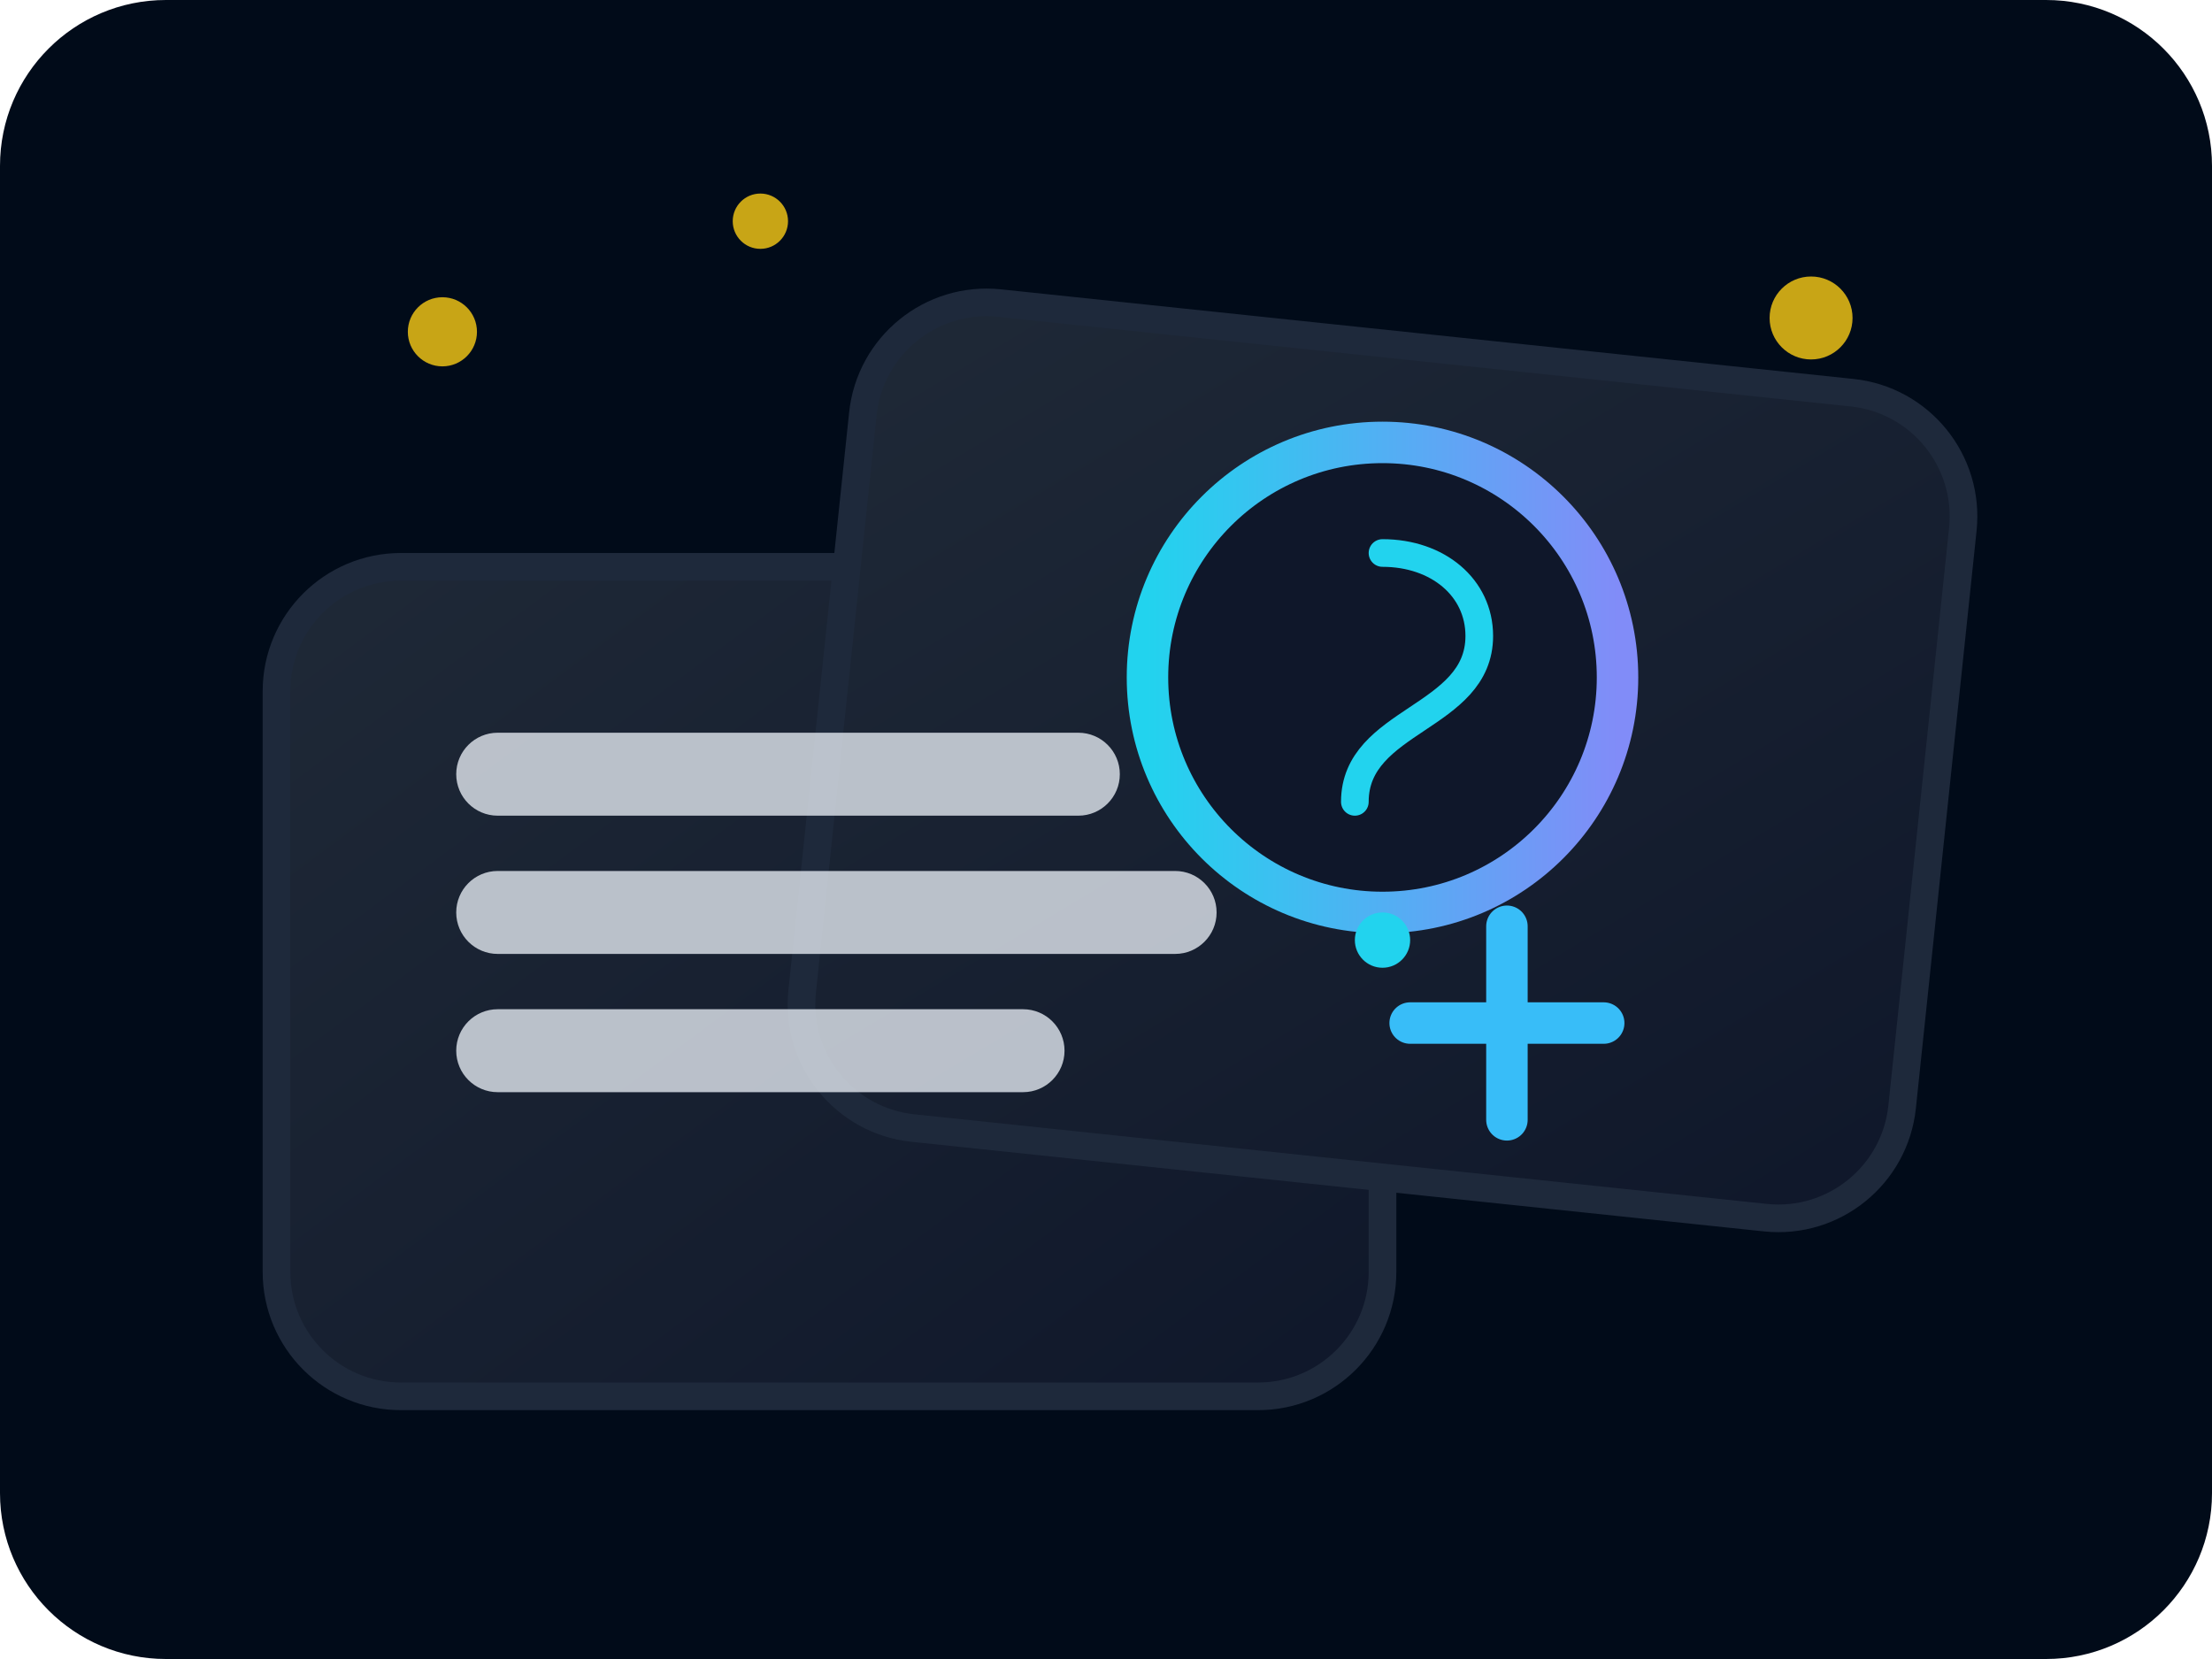
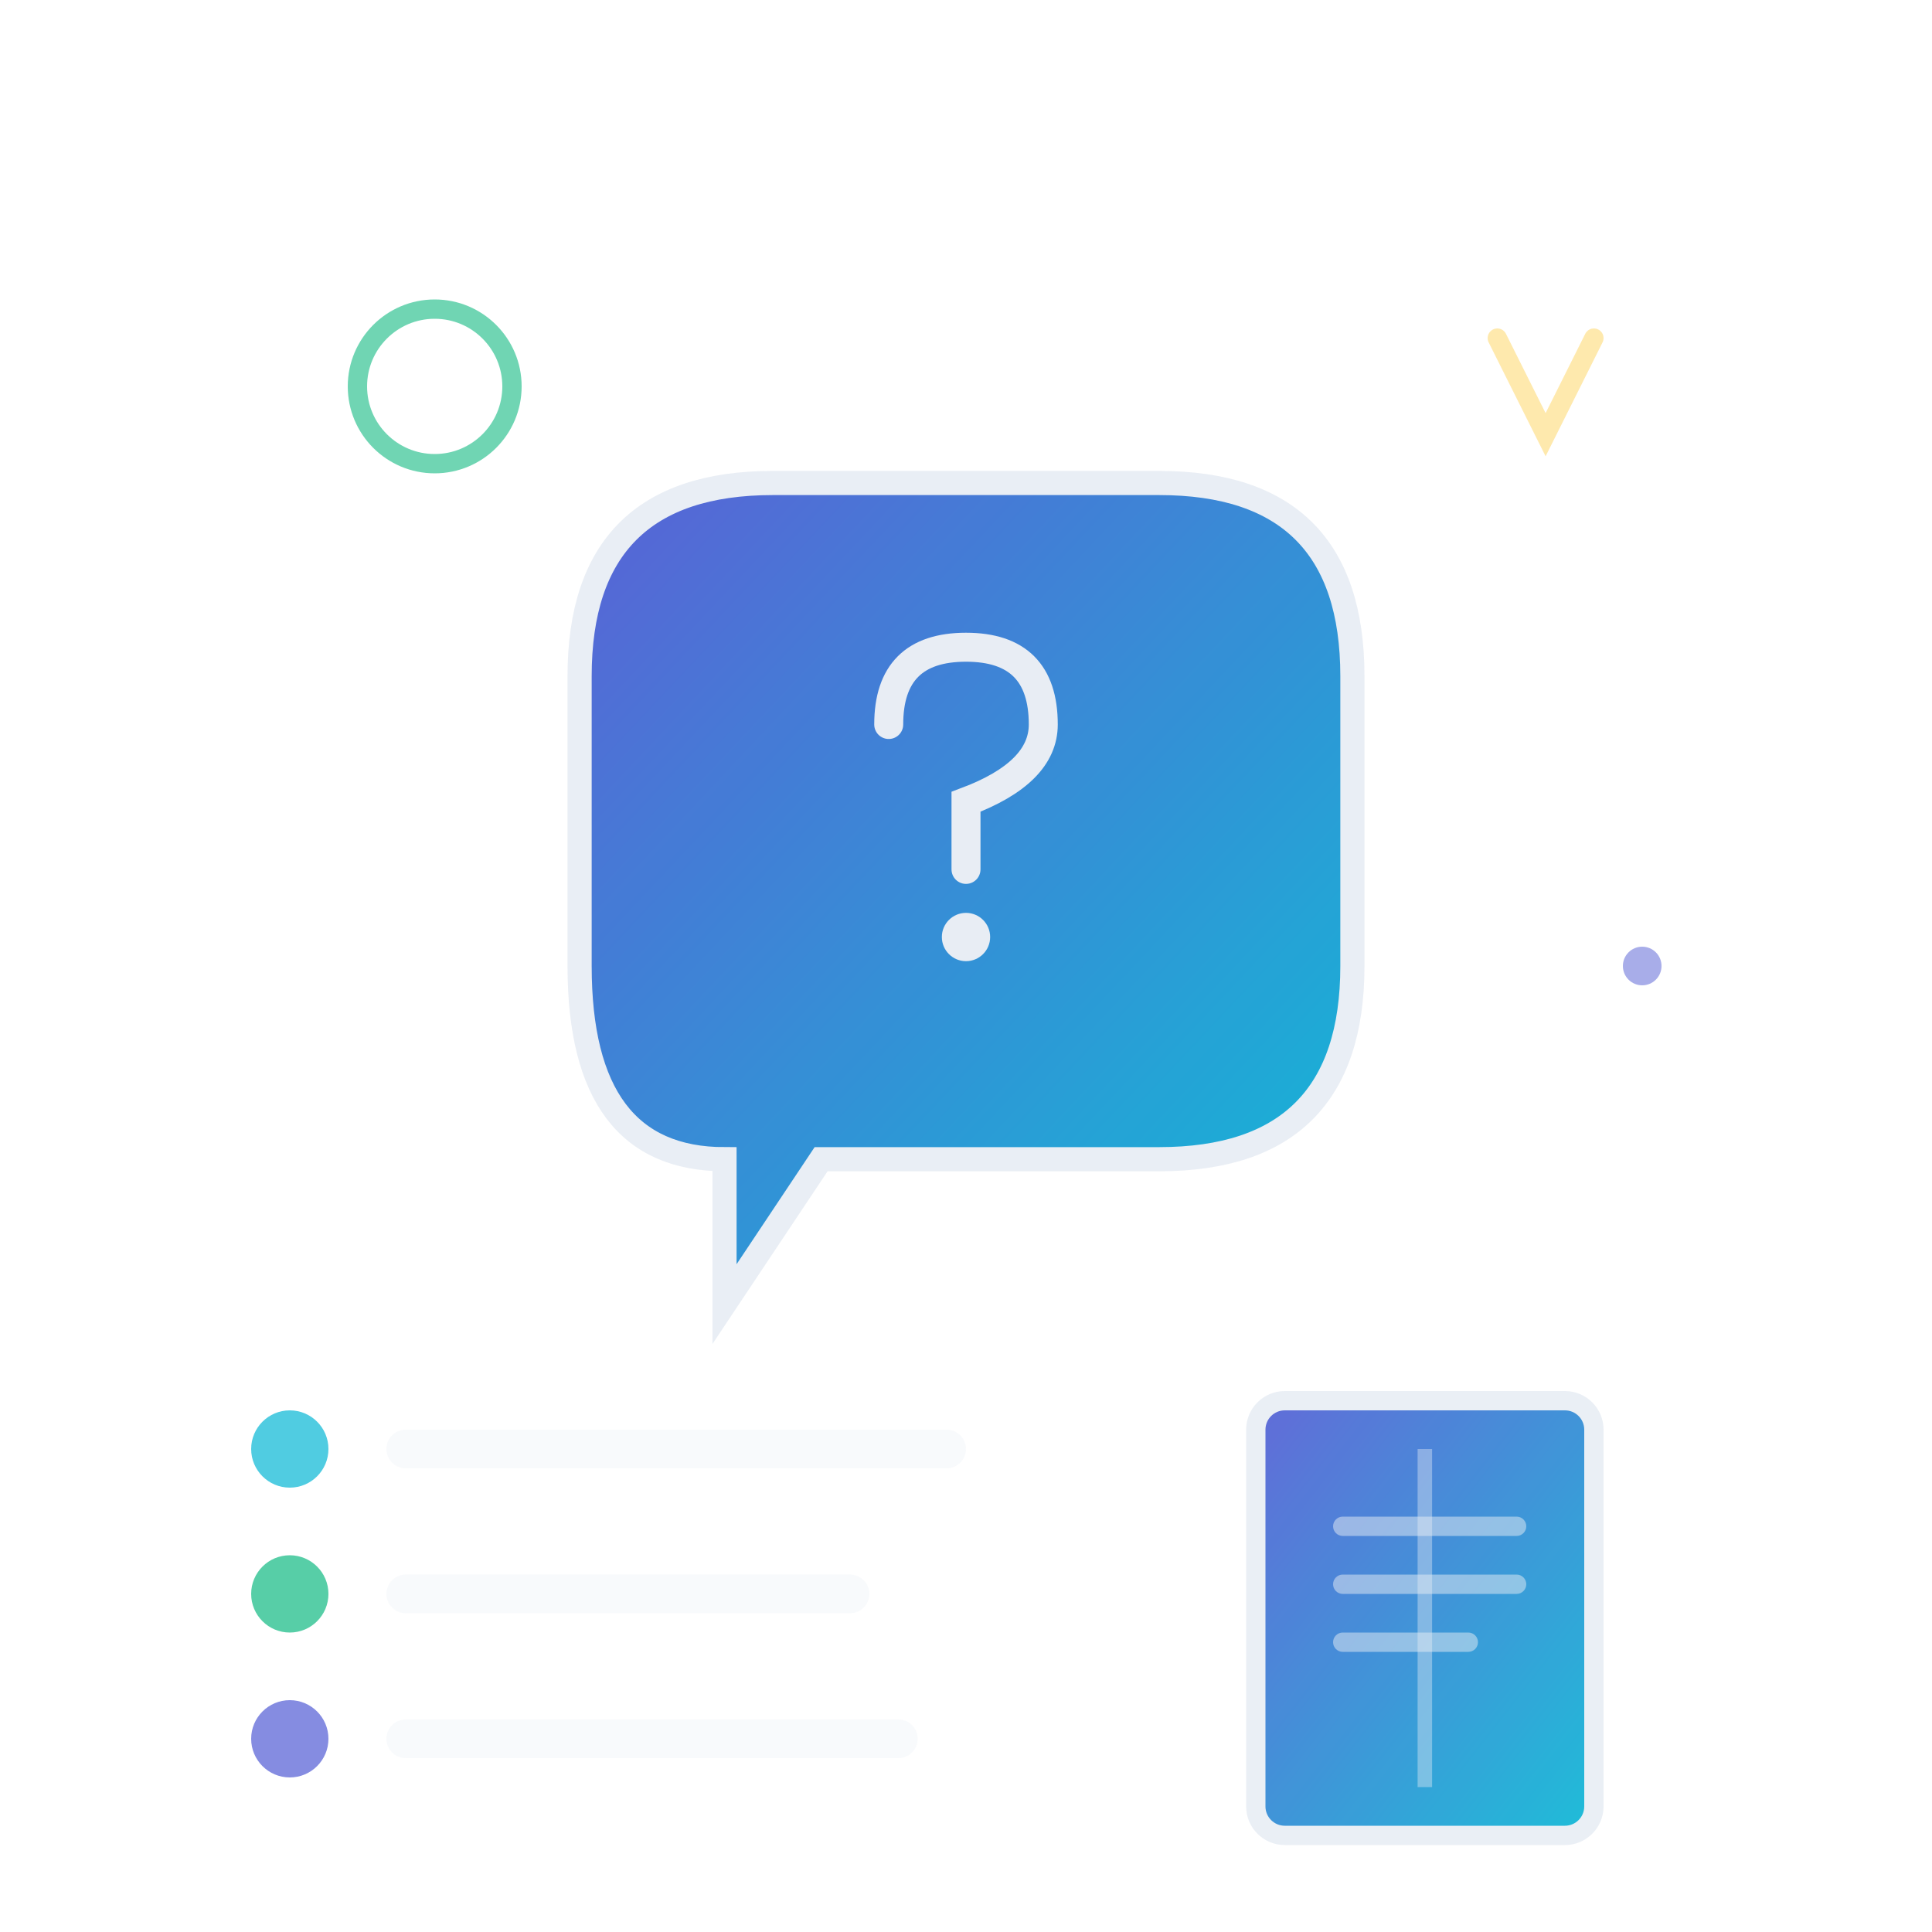
- <svg xmlns="http://www.w3.org/2000/svg" viewBox="0 0 320 240" role="img" aria-labelledby="faqTitle faqDesc">
+ <svg xmlns="http://www.w3.org/2000/svg" viewBox="0 0 200 200" fill="none">
  <defs>
-     <linearGradient id="card" x1="0%" y1="0%" x2="100%" y2="100%">
-       <stop offset="0%" stop-color="#1f2937" />
-       <stop offset="100%" stop-color="#0f172a" />
-     </linearGradient>
-     <linearGradient id="accent" x1="0%" y1="0%" x2="100%" y2="0%">
-       <stop offset="0%" stop-color="#22d3ee" />
-       <stop offset="100%" stop-color="#818cf8" />
+     <linearGradient id="grad-faq" x1="0%" y1="0%" x2="100%" y2="100%">
+       <stop offset="0%" style="stop-color:#515BD4;stop-opacity:1" />
+       <stop offset="100%" style="stop-color:#06B6D4;stop-opacity:1" />
    </linearGradient>
  </defs>
-   <rect width="320" height="240" rx="24" fill="#010b19" />
-   <g transform="translate(40 50)">
-     <rect x="0" y="32" width="160" height="120" rx="18" fill="url(#card)" stroke="#1e293b" stroke-width="4" />
-     <rect x="80" y="0" width="160" height="120" rx="18" fill="url(#card)" stroke="#1e293b" stroke-width="4" transform="rotate(6 160 60)" />
-     <g transform="translate(26 56)" fill="#e2e8f0" opacity="0.8">
-       <rect x="0" y="0" width="96" height="12" rx="6" />
-       <rect x="0" y="20" width="110" height="12" rx="6" />
-       <rect x="0" y="40" width="88" height="12" rx="6" />
-     </g>
-     <g transform="translate(126 14)">
-       <circle cx="34" cy="34" r="34" fill="#0f172a" stroke="url(#accent)" stroke-width="6" />
-       <path d="M34 16c8 0 14 5 14 12 0 12-18 12-18 24" fill="none" stroke="#22d3ee" stroke-width="4" stroke-linecap="round" />
-       <circle cx="34" cy="72" r="4" fill="#22d3ee" />
-     </g>
-     <g transform="translate(164 98)" stroke="#38bdf8" stroke-width="6" stroke-linecap="round">
-       <path d="M0 0h28" />
-       <path d="M14 -14v28" />
+   <g class="help-bubble">
+     <path d="M60 70 Q60 50 80 50 L120 50 Q140 50 140 70 L140 100 Q140 120 120 120 L85 120 L75 135 L75 120 Q60 120 60 100 Z" fill="url(#grad-faq)" stroke="#E8EDF4" stroke-width="2.5" opacity="0.95">
+       <animate attributeName="opacity" values="0.95;0.85;0.95" dur="3s" repeatCount="indefinite" />
+     </path>
+     <g transform="translate(100, 75)">
+       <path d="M-8 0 Q-8 -8 0 -8 Q8 -8 8 0 Q8 5 0 8 L0 15" stroke="#E8EDF4" stroke-width="3" stroke-linecap="round" fill="none">
+         <animate attributeName="opacity" values="1;0.6;1" dur="2s" repeatCount="indefinite" />
+       </path>
+       <circle cx="0" cy="22" r="2.5" fill="#E8EDF4">
+         <animate attributeName="r" values="2.5;3;2.5" dur="2s" repeatCount="indefinite" />
+       </circle>
    </g>
  </g>
-   <g fill="#facc15" opacity="0.8">
-     <circle cx="64" cy="48" r="5" />
-     <circle cx="110" cy="32" r="4" />
-     <circle cx="262" cy="46" r="6" />
+   <g class="faq-items" opacity="0.7">
+     <g transform="translate(30, 150)">
+       <circle cx="0" cy="0" r="4" fill="#06B6D4" />
+       <rect x="10" y="-2" width="60" height="4" rx="2" fill="#E8EDF4" opacity="0.4" />
+     </g>
+     <g transform="translate(30, 165)">
+       <circle cx="0" cy="0" r="4" fill="#10B981" />
+       <rect x="10" y="-2" width="50" height="4" rx="2" fill="#E8EDF4" opacity="0.4" />
+     </g>
+     <g transform="translate(30, 180)">
+       <circle cx="0" cy="0" r="4" fill="#515BD4" />
+       <rect x="10" y="-2" width="55" height="4" rx="2" fill="#E8EDF4" opacity="0.4" />
+     </g>
  </g>
+   <g transform="translate(130, 145)">
+     <rect x="0" y="0" width="35" height="45" rx="3" fill="url(#grad-faq)" stroke="#E8EDF4" stroke-width="2" opacity="0.9" />
+     <line x1="17.5" y1="5" x2="17.5" y2="40" stroke="#E8EDF4" stroke-width="1.5" opacity="0.4" />
+     <rect x="8" y="12" width="20" height="2" rx="1" fill="#E8EDF4" opacity="0.5" />
+     <rect x="8" y="18" width="20" height="2" rx="1" fill="#E8EDF4" opacity="0.5" />
+     <rect x="8" y="24" width="15" height="2" rx="1" fill="#E8EDF4" opacity="0.5" />
+   </g>
+   <circle cx="45" cy="40" r="8" fill="none" stroke="#10B981" stroke-width="2" opacity="0.6">
+     <animate attributeName="r" values="8;10;8" dur="2.5s" repeatCount="indefinite" />
+   </circle>
+   <path d="M155 35 L160 45 L165 35" stroke="#FEDA77" stroke-width="2" stroke-linecap="round" fill="none" opacity="0.6">
+     <animateTransform attributeName="transform" type="translate" values="0,0; 0,3; 0,0" dur="2s" repeatCount="indefinite" />
+   </path>
+   <circle cx="170" cy="100" r="2" fill="#515BD4" opacity="0.5">
+     <animate attributeName="cy" values="100;80;100" dur="4s" repeatCount="indefinite" />
+   </circle>
</svg>
